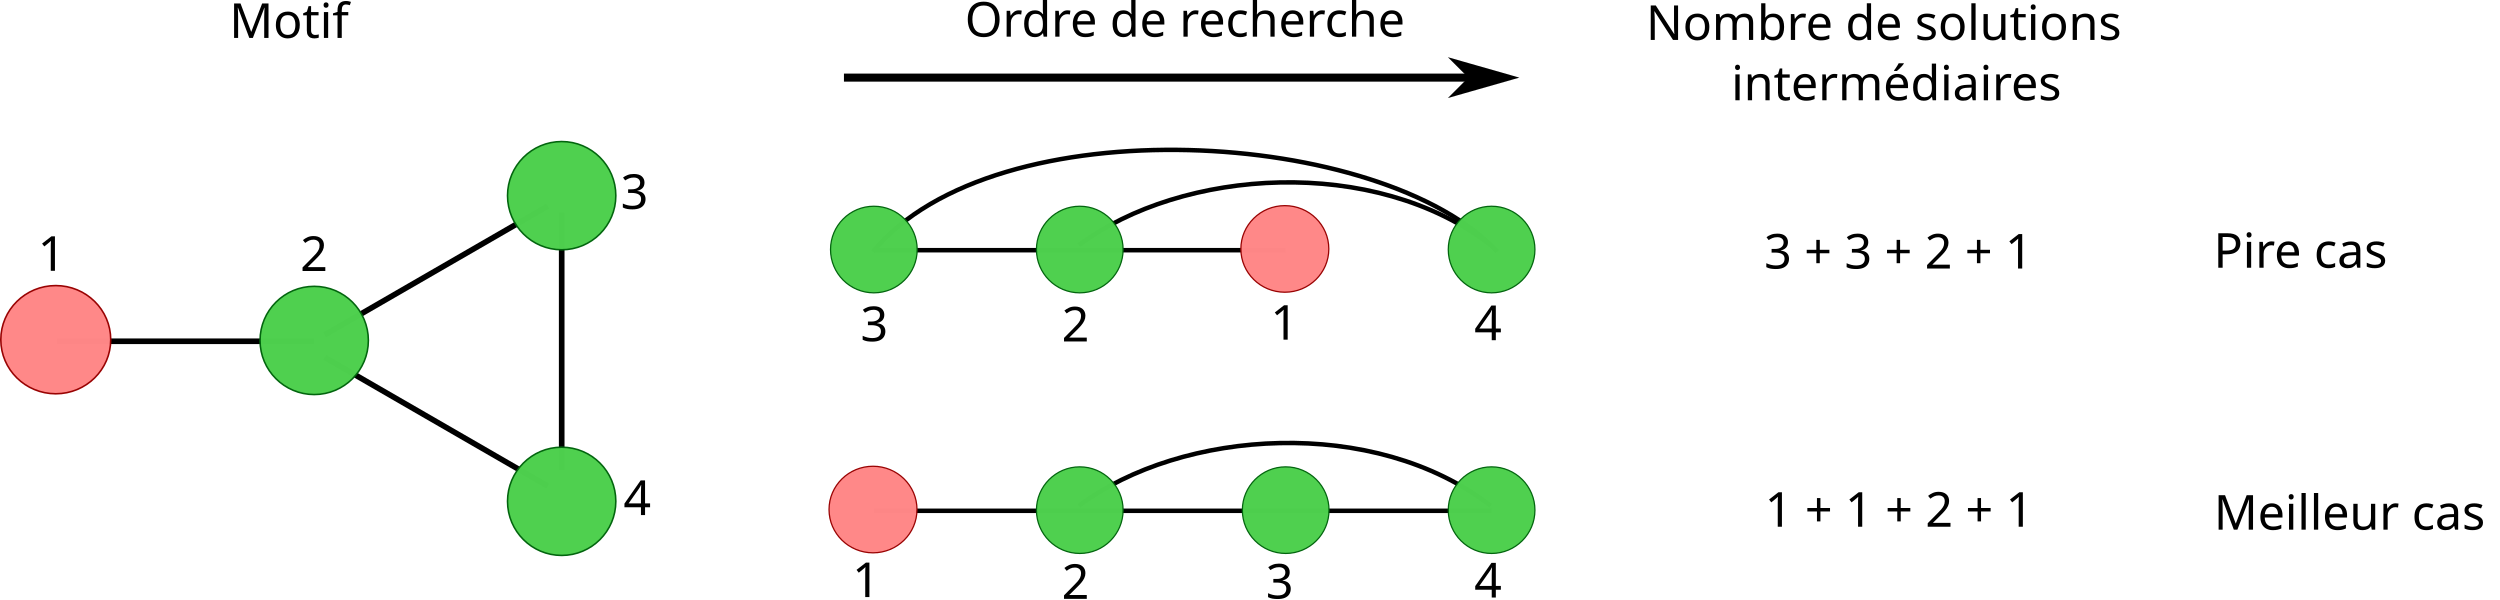
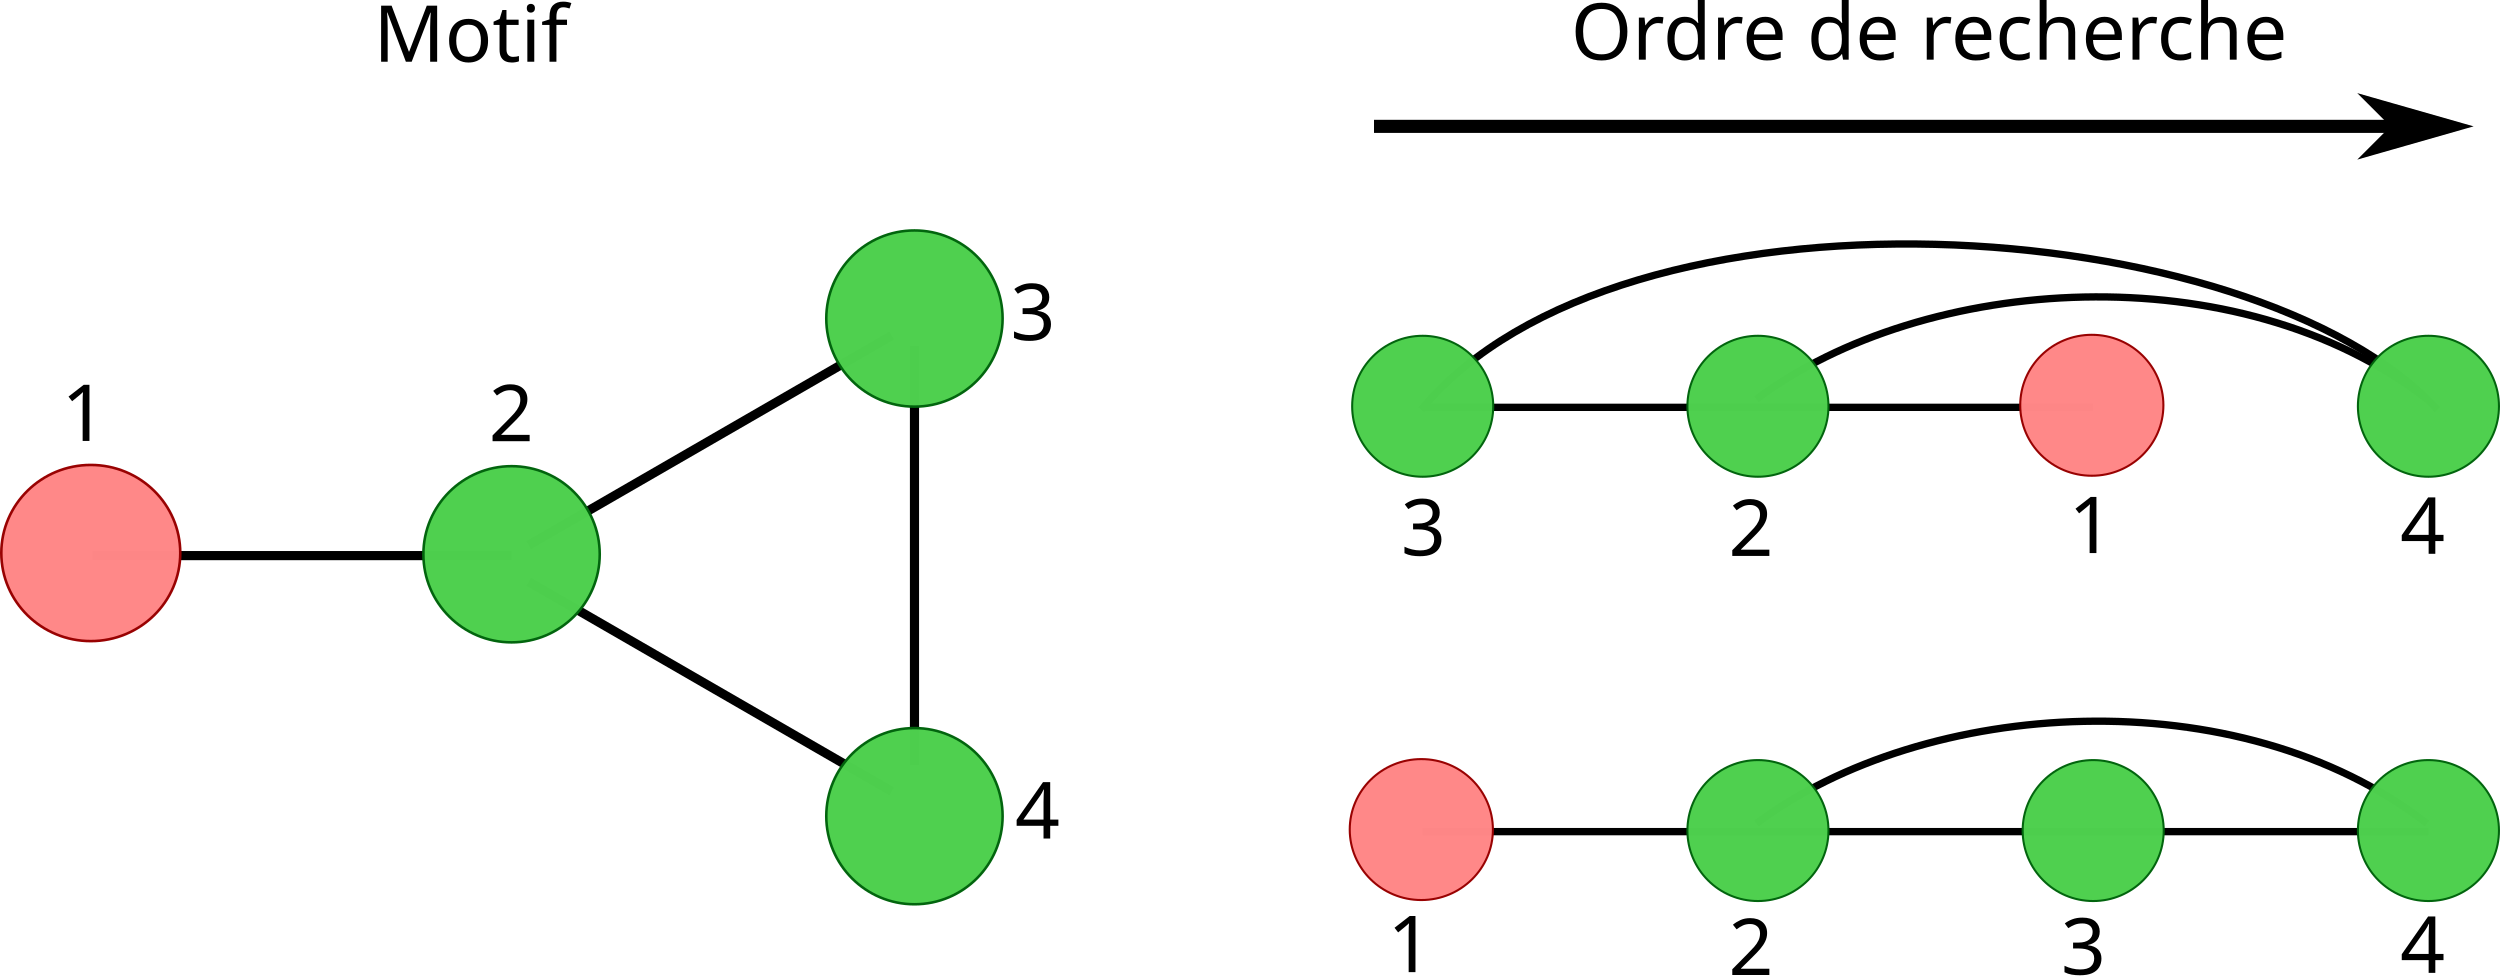
- <svg xmlns="http://www.w3.org/2000/svg" width="438.585mm" height="105.127mm" viewBox="0 0 1554.041 372.497" id="svg2" version="1.1">
+ <svg xmlns="http://www.w3.org/2000/svg" width="269.389mm" height="105.127mm" viewBox="0 0 954.529 372.497" id="svg2" version="1.1">
  <defs id="defs4">
    <marker orient="auto" refY="0" refX="0" id="Arrow1Mend" style="overflow:visible">
      <path id="path5281" d="M 0,0 5,-5 -12.5,0 5,5 0,0 Z" style="fill:#000000;fill-opacity:1;fill-rule:evenodd;stroke:#000000;stroke-width:1pt;stroke-opacity:1" transform="matrix(-0.4,0,0,-0.4,-4,0)" />
    </marker>
    <marker orient="auto" refY="0" refX="0" id="TriangleOutL" style="overflow:visible">
      <path id="path5258" d="m 5.77,0 -8.65,5 0,-10 8.65,5 z" style="fill:#000000;fill-opacity:1;fill-rule:evenodd;stroke:#000000;stroke-width:1pt;stroke-opacity:1" transform="scale(0.8,0.8)" />
    </marker>
    <marker orient="auto" refY="0" refX="0" id="marker5454" style="overflow:visible">
      <path id="path5456" style="fill:#000000;fill-opacity:1;fill-rule:evenodd;stroke:#000000;stroke-width:0.625;stroke-linejoin:round;stroke-opacity:1" d="M 8.719,4.034 -2.207,0.016 8.719,-4.002 c -1.745,2.372 -1.735,5.617 -6e-7,8.035 z" transform="scale(-0.6,-0.6)" />
    </marker>
    <marker orient="auto" refY="0" refX="0" id="Arrow2Mend" style="overflow:visible">
      <path id="path5143" style="fill:#000000;fill-opacity:1;fill-rule:evenodd;stroke:#000000;stroke-width:0.625;stroke-linejoin:round;stroke-opacity:1" d="M 8.719,4.034 -2.207,0.016 8.719,-4.002 c -1.745,2.372 -1.735,5.617 -6e-7,8.035 z" transform="scale(-0.6,-0.6)" />
    </marker>
  </defs>
-   <g id="layer1" transform="translate(-85.39086,465.8826)">
+   <g id="layer1" transform="translate(-85.39092,465.8826)">
    <path style="fill:none;fill-rule:evenodd;stroke:#000000;stroke-width:3.5;stroke-linecap:butt;stroke-linejoin:miter;stroke-miterlimit:4;stroke-dasharray:none;stroke-opacity:1" d="m 287.27,-257.747 138.564,-80" id="path5119" />
    <path id="path5121" d="m 287.27,-243.747 138.564,80" style="fill:none;fill-rule:evenodd;stroke:#000000;stroke-width:3.5;stroke-linecap:butt;stroke-linejoin:miter;stroke-miterlimit:4;stroke-dasharray:none;stroke-opacity:1" />
    <path style="fill:none;fill-rule:evenodd;stroke:#000000;stroke-width:3.5;stroke-linecap:butt;stroke-linejoin:miter;stroke-miterlimit:4;stroke-dasharray:none;stroke-opacity:1" d="m 120.694,-253.747 160,0" id="path5720" />
    <ellipse style="opacity:0.99;fill:#4ed04e;fill-opacity:1;stroke:#00640c;stroke-width:0.99;stroke-linejoin:round;stroke-miterlimit:4;stroke-dasharray:none;stroke-opacity:1" id="ellipse5722" cx="-280.71" cy="254.258" transform="scale(-1,-1)" rx="33.663" ry="33.636" />
    <path id="path5714" d="m 434.552,-173.747 0,-160" style="fill:none;fill-rule:evenodd;stroke:#000000;stroke-width:3.5;stroke-linecap:butt;stroke-linejoin:miter;stroke-miterlimit:4;stroke-dasharray:none;stroke-opacity:1" />
    <ellipse ry="33.636" rx="33.663" transform="scale(1,-1)" cy="154.258" cx="434.536" id="ellipse5716" style="opacity:0.99;fill:#4ed04e;fill-opacity:1;stroke:#00640c;stroke-width:0.99;stroke-linejoin:round;stroke-miterlimit:4;stroke-dasharray:none;stroke-opacity:1" />
    <ellipse ry="33.632" rx="34.164" transform="scale(1,-1)" style="opacity:0.99;fill:#ff8787;fill-opacity:1;stroke:#980000;stroke-width:0.998;stroke-linejoin:round;stroke-miterlimit:4;stroke-dasharray:none;stroke-opacity:1" id="ellipse5718" cx="120.054" cy="254.731" />
    <ellipse style="opacity:0.99;fill:#4ed04e;fill-opacity:1;stroke:#00640c;stroke-width:0.99;stroke-linejoin:round;stroke-miterlimit:4;stroke-dasharray:none;stroke-opacity:1" id="ellipse5117" cx="434.536" cy="344.258" transform="scale(1,-1)" rx="33.663" ry="33.636" />
    <g id="g5226" transform="translate(0,42)">
      <path id="path5139" d="m 756.581,-190.357 128,0" style="fill:none;fill-rule:evenodd;stroke:#000000;stroke-width:2.8;stroke-linecap:butt;stroke-linejoin:miter;stroke-miterlimit:4;stroke-dasharray:none;stroke-opacity:1" />
      <path style="fill:none;fill-rule:evenodd;stroke:#000000;stroke-width:2.8;stroke-linecap:butt;stroke-linejoin:miter;stroke-miterlimit:4;stroke-dasharray:none;stroke-opacity:1" d="m 884.581,-190.357 128,0" id="path5144" />
      <path id="path5148" d="m 756.026,-193.469 c 64,-48 184,-56 256,0" style="fill:none;fill-rule:evenodd;stroke:#000000;stroke-width:2.8;stroke-linecap:butt;stroke-linejoin:miter;stroke-miterlimit:4;stroke-dasharray:none;stroke-opacity:1" />
      <path style="fill:none;fill-rule:evenodd;stroke:#000000;stroke-width:2.8;stroke-linecap:butt;stroke-linejoin:miter;stroke-miterlimit:4;stroke-dasharray:none;stroke-opacity:1" d="m 628.581,-190.357 128,0" id="path5127" />
      <ellipse style="opacity:0.99;fill:#4ed04e;fill-opacity:1;stroke:#00640c;stroke-width:0.792;stroke-linejoin:round;stroke-miterlimit:4;stroke-dasharray:none;stroke-opacity:1" id="ellipse5129" cx="-756.594" cy="190.766" transform="scale(-1,-1)" rx="26.93" ry="26.909" />
      <ellipse ry="26.906" rx="27.331" transform="scale(1,-1)" style="opacity:0.99;fill:#ff8787;fill-opacity:1;stroke:#980000;stroke-width:0.798;stroke-linejoin:round;stroke-miterlimit:4;stroke-dasharray:none;stroke-opacity:1" id="ellipse5135" cx="628.069" cy="191.144" />
      <ellipse ry="26.909" rx="26.93" transform="scale(-1,-1)" cy="190.766" cx="-884.594" id="ellipse5141" style="opacity:0.99;fill:#4ed04e;fill-opacity:1;stroke:#00640c;stroke-width:0.792;stroke-linejoin:round;stroke-miterlimit:4;stroke-dasharray:none;stroke-opacity:1" />
      <ellipse style="opacity:0.99;fill:#4ed04e;fill-opacity:1;stroke:#00640c;stroke-width:0.792;stroke-linejoin:round;stroke-miterlimit:4;stroke-dasharray:none;stroke-opacity:1" id="ellipse5146" cx="-1012.594" cy="190.766" transform="scale(-1,-1)" rx="26.93" ry="26.909" />
    </g>
    <g id="g5200" transform="translate(0,-24)">
      <path style="fill:none;fill-rule:evenodd;stroke:#000000;stroke-width:2.8;stroke-linecap:butt;stroke-linejoin:miter;stroke-miterlimit:4;stroke-dasharray:none;stroke-opacity:1" d="m 756.026,-289.469 c 64,-48 184,-56 256,0" id="path5154" />
      <path id="path5166" d="m 628.026,-285.469 c 76,-92 317.865,-76.33 388,0" style="fill:none;fill-rule:evenodd;stroke:#000000;stroke-width:2.8;stroke-linecap:butt;stroke-linejoin:miter;stroke-miterlimit:4;stroke-dasharray:none;stroke-opacity:1" />
      <path style="fill:none;fill-rule:evenodd;stroke:#000000;stroke-width:2.8;stroke-linecap:butt;stroke-linejoin:miter;stroke-miterlimit:4;stroke-dasharray:none;stroke-opacity:1" d="m 756.581,-286.357 128,0" id="path5150" />
      <path id="path5156" d="m 628.581,-286.357 128,0" style="fill:none;fill-rule:evenodd;stroke:#000000;stroke-width:2.8;stroke-linecap:butt;stroke-linejoin:miter;stroke-miterlimit:4;stroke-dasharray:none;stroke-opacity:1" />
      <ellipse ry="26.909" rx="26.93" transform="scale(-1,-1)" cy="286.766" cx="-756.594" id="ellipse5158" style="opacity:0.99;fill:#4ed04e;fill-opacity:1;stroke:#00640c;stroke-width:0.792;stroke-linejoin:round;stroke-miterlimit:4;stroke-dasharray:none;stroke-opacity:1" />
      <ellipse cy="287.144" cx="884.069" id="ellipse5160" style="opacity:0.99;fill:#ff8787;fill-opacity:1;stroke:#980000;stroke-width:0.798;stroke-linejoin:round;stroke-miterlimit:4;stroke-dasharray:none;stroke-opacity:1" transform="scale(1,-1)" rx="27.331" ry="26.906" />
      <ellipse style="opacity:0.99;fill:#4ed04e;fill-opacity:1;stroke:#00640c;stroke-width:0.792;stroke-linejoin:round;stroke-miterlimit:4;stroke-dasharray:none;stroke-opacity:1" id="ellipse5162" cx="-628.594" cy="286.766" transform="scale(-1,-1)" rx="26.93" ry="26.909" />
      <ellipse ry="26.909" rx="26.93" transform="scale(-1,-1)" cy="286.766" cx="-1012.594" id="ellipse5164" style="opacity:0.99;fill:#4ed04e;fill-opacity:1;stroke:#00640c;stroke-width:0.792;stroke-linejoin:round;stroke-miterlimit:4;stroke-dasharray:none;stroke-opacity:1" />
    </g>
    <text xml:space="preserve" style="font-style:normal;font-variant:normal;font-weight:normal;font-stretch:normal;font-size:30px;line-height:125%;font-family:Sans;-inkscape-font-specification:'Sans, Normal';text-align:justify;letter-spacing:0px;word-spacing:0px;writing-mode:lr-tb;text-anchor:start;fill:#000000;fill-opacity:1;stroke:none;stroke-width:1px;stroke-linecap:butt;stroke-linejoin:miter;stroke-opacity:1" x="108.888" y="-297.536" id="text5168">
      <tspan id="tspan5170" x="108.888" y="-297.536">1</tspan>
    </text>
    <text xml:space="preserve" style="font-style:normal;font-variant:normal;font-weight:normal;font-stretch:normal;font-size:30px;line-height:125%;font-family:Sans;-inkscape-font-specification:'Sans, Normal';text-align:justify;letter-spacing:0px;word-spacing:0px;writing-mode:lr-tb;text-anchor:start;fill:#000000;fill-opacity:1;stroke:none;stroke-width:1px;stroke-linecap:butt;stroke-linejoin:miter;stroke-opacity:1" x="272.02" y="-297.435" id="text5172">
      <tspan id="tspan5174" x="272.02" y="-297.435">2</tspan>
    </text>
    <text xml:space="preserve" style="font-style:normal;font-variant:normal;font-weight:normal;font-stretch:normal;font-size:30px;line-height:125%;font-family:Sans;-inkscape-font-specification:'Sans, Normal';text-align:justify;letter-spacing:0px;word-spacing:0px;writing-mode:lr-tb;text-anchor:start;fill:#000000;fill-opacity:1;stroke:none;stroke-width:1px;stroke-linecap:butt;stroke-linejoin:miter;stroke-opacity:1" x="471.213" y="-336.019" id="text5176">
      <tspan id="tspan5178" x="471.213" y="-336.019">3</tspan>
    </text>
    <text xml:space="preserve" style="font-style:normal;font-variant:normal;font-weight:normal;font-stretch:normal;font-size:30px;line-height:125%;font-family:Sans;-inkscape-font-specification:'Sans, Normal';text-align:justify;letter-spacing:0px;word-spacing:0px;writing-mode:lr-tb;text-anchor:start;fill:#000000;fill-opacity:1;stroke:none;stroke-width:1px;stroke-linecap:butt;stroke-linejoin:miter;stroke-opacity:1" x="472.929" y="-145.719" id="text5180">
      <tspan id="tspan5182" x="472.929" y="-145.719">4</tspan>
    </text>
    <text id="text5184" y="-254.724" x="875.173" style="font-style:normal;font-variant:normal;font-weight:normal;font-stretch:normal;font-size:30px;line-height:125%;font-family:Sans;-inkscape-font-specification:'Sans, Normal';text-align:justify;letter-spacing:0px;word-spacing:0px;writing-mode:lr-tb;text-anchor:start;fill:#000000;fill-opacity:1;stroke:none;stroke-width:1px;stroke-linecap:butt;stroke-linejoin:miter;stroke-opacity:1" xml:space="preserve">
      <tspan y="-254.724" x="875.173" id="tspan5186">1</tspan>
    </text>
    <text id="text5188" y="-253.612" x="745.36" style="font-style:normal;font-variant:normal;font-weight:normal;font-stretch:normal;font-size:30px;line-height:125%;font-family:Sans;-inkscape-font-specification:'Sans, Normal';text-align:justify;letter-spacing:0px;word-spacing:0px;writing-mode:lr-tb;text-anchor:start;fill:#000000;fill-opacity:1;stroke:none;stroke-width:1px;stroke-linecap:butt;stroke-linejoin:miter;stroke-opacity:1" xml:space="preserve">
      <tspan y="-253.612" x="745.36" id="tspan5190">2</tspan>
    </text>
    <text id="text5192" y="-253.81" x="620.294" style="font-style:normal;font-variant:normal;font-weight:normal;font-stretch:normal;font-size:30px;line-height:125%;font-family:Sans;-inkscape-font-specification:'Sans, Normal';text-align:justify;letter-spacing:0px;word-spacing:0px;writing-mode:lr-tb;text-anchor:start;fill:#000000;fill-opacity:1;stroke:none;stroke-width:1px;stroke-linecap:butt;stroke-linejoin:miter;stroke-opacity:1" xml:space="preserve">
      <tspan y="-253.81" x="620.294" id="tspan5194">3</tspan>
    </text>
    <text id="text5196" y="-254.43" x="1001.787" style="font-style:normal;font-variant:normal;font-weight:normal;font-stretch:normal;font-size:30px;line-height:125%;font-family:Sans;-inkscape-font-specification:'Sans, Normal';text-align:justify;letter-spacing:0px;word-spacing:0px;writing-mode:lr-tb;text-anchor:start;fill:#000000;fill-opacity:1;stroke:none;stroke-width:1px;stroke-linecap:butt;stroke-linejoin:miter;stroke-opacity:1" xml:space="preserve">
      <tspan y="-254.43" x="1001.787" id="tspan5198">4</tspan>
    </text>
    <text xml:space="preserve" style="font-style:normal;font-variant:normal;font-weight:normal;font-stretch:normal;font-size:30px;line-height:125%;font-family:Sans;-inkscape-font-specification:'Sans, Normal';text-align:justify;letter-spacing:0px;word-spacing:0px;writing-mode:lr-tb;text-anchor:start;fill:#000000;fill-opacity:1;stroke:none;stroke-width:1px;stroke-linecap:butt;stroke-linejoin:miter;stroke-opacity:1" x="615.173" y="-94.724" id="text5210">
      <tspan id="tspan5212" x="615.173" y="-94.724">1</tspan>
    </text>
    <text xml:space="preserve" style="font-style:normal;font-variant:normal;font-weight:normal;font-stretch:normal;font-size:30px;line-height:125%;font-family:Sans;-inkscape-font-specification:'Sans, Normal';text-align:justify;letter-spacing:0px;word-spacing:0px;writing-mode:lr-tb;text-anchor:start;fill:#000000;fill-opacity:1;stroke:none;stroke-width:1px;stroke-linecap:butt;stroke-linejoin:miter;stroke-opacity:1" x="745.36" y="-93.612" id="text5214">
      <tspan id="tspan5216" x="745.36" y="-93.612">2</tspan>
    </text>
    <text xml:space="preserve" style="font-style:normal;font-variant:normal;font-weight:normal;font-stretch:normal;font-size:30px;line-height:125%;font-family:Sans;-inkscape-font-specification:'Sans, Normal';text-align:justify;letter-spacing:0px;word-spacing:0px;writing-mode:lr-tb;text-anchor:start;fill:#000000;fill-opacity:1;stroke:none;stroke-width:1px;stroke-linecap:butt;stroke-linejoin:miter;stroke-opacity:1" x="872.294" y="-93.81" id="text5218">
      <tspan id="tspan5220" x="872.294" y="-93.81">3</tspan>
    </text>
    <text xml:space="preserve" style="font-style:normal;font-variant:normal;font-weight:normal;font-stretch:normal;font-size:30px;line-height:125%;font-family:Sans;-inkscape-font-specification:'Sans, Normal';text-align:justify;letter-spacing:0px;word-spacing:0px;writing-mode:lr-tb;text-anchor:start;fill:#000000;fill-opacity:1;stroke:none;stroke-width:1px;stroke-linecap:butt;stroke-linejoin:miter;stroke-opacity:1" x="1001.787" y="-94.43" id="text5222">
      <tspan id="tspan5224" x="1001.787" y="-94.43">4</tspan>
    </text>
    <text xml:space="preserve" style="font-style:normal;font-variant:normal;font-weight:normal;font-stretch:normal;font-size:30px;line-height:125%;font-family:Sans;-inkscape-font-specification:'Sans, Normal';text-align:justify;letter-spacing:0px;word-spacing:0px;writing-mode:lr-tb;text-anchor:start;fill:#000000;fill-opacity:1;stroke:none;stroke-width:1px;stroke-linecap:butt;stroke-linejoin:miter;stroke-opacity:1" x="228" y="-442.303" id="text5236">
      <tspan id="tspan5238" x="228" y="-442.303">Motif</tspan>
    </text>
    <text xml:space="preserve" style="font-style:normal;font-variant:normal;font-weight:normal;font-stretch:normal;font-size:30px;line-height:125%;font-family:Sans;-inkscape-font-specification:'Sans, Normal';text-align:justify;letter-spacing:0px;word-spacing:0px;writing-mode:lr-tb;text-anchor:start;fill:#000000;fill-opacity:1;stroke:none;stroke-width:1px;stroke-linecap:butt;stroke-linejoin:miter;stroke-opacity:1" x="685.152" y="-443.09" id="text5240">
      <tspan id="tspan5242" x="685.152" y="-443.09">Ordre de recherche</tspan>
    </text>
-     <text xml:space="preserve" style="font-style:normal;font-variant:normal;font-weight:normal;font-stretch:normal;font-size:30px;line-height:125%;font-family:Sans;-inkscape-font-specification:'Sans, Normal';text-align:justify;letter-spacing:0px;word-spacing:0px;writing-mode:lr-tb;text-anchor:start;fill:#000000;fill-opacity:1;stroke:none;stroke-width:1px;stroke-linecap:butt;stroke-linejoin:miter;stroke-opacity:1" x="1283.695" y="-441.069" id="text5244">
-       <tspan id="tspan5246" x="1283.695" y="-441.069" style="font-style:normal;font-variant:normal;font-weight:normal;font-stretch:normal;font-size:30px;line-height:125%;font-family:Sans;-inkscape-font-specification:'Sans, Normal';text-align:center;writing-mode:lr-tb;text-anchor:middle">Nombre de solutions</tspan>
-       <tspan x="1283.695" y="-403.569" id="tspan5248" style="font-style:normal;font-variant:normal;font-weight:normal;font-stretch:normal;font-size:30px;line-height:125%;font-family:Sans;-inkscape-font-specification:'Sans, Normal';text-align:center;writing-mode:lr-tb;text-anchor:middle">intermédiaires</tspan>
-     </text>
-     <text xml:space="preserve" style="font-style:normal;font-variant:normal;font-weight:normal;font-stretch:normal;font-size:30px;line-height:125%;font-family:Sans;-inkscape-font-specification:'Sans, Normal';text-align:justify;letter-spacing:0px;word-spacing:0px;writing-mode:lr-tb;text-anchor:start;fill:#000000;fill-opacity:1;stroke:none;stroke-width:1px;stroke-linecap:butt;stroke-linejoin:miter;stroke-opacity:1" x="1182.015" y="-298.942" id="text5250">
-       <tspan id="tspan5252" x="1182.015" y="-298.942">3 + 3 + 2 + 1</tspan>
-     </text>
-     <text xml:space="preserve" style="font-style:normal;font-variant:normal;font-weight:normal;font-stretch:normal;font-size:30px;line-height:125%;font-family:Sans;-inkscape-font-specification:'Sans, Normal';text-align:justify;letter-spacing:0px;word-spacing:0px;writing-mode:lr-tb;text-anchor:start;fill:#000000;fill-opacity:1;stroke:none;stroke-width:1px;stroke-linecap:butt;stroke-linejoin:miter;stroke-opacity:1" x="1182.411" y="-138.445" id="text5254">
-       <tspan id="tspan5256" x="1182.411" y="-138.445">1 + 1 + 2 + 1</tspan>
-     </text>
-     <text xml:space="preserve" style="font-style:normal;font-variant:normal;font-weight:normal;font-stretch:normal;font-size:30px;line-height:125%;font-family:Sans;-inkscape-font-specification:'Sans, Normal';text-align:justify;letter-spacing:0px;word-spacing:0px;writing-mode:lr-tb;text-anchor:start;fill:#000000;fill-opacity:1;stroke:none;stroke-width:1px;stroke-linecap:butt;stroke-linejoin:miter;stroke-opacity:1" x="1461.411" y="-299.455" id="text5258">
-       <tspan id="tspan5260" x="1461.411" y="-299.455">Pire cas</tspan>
-     </text>
-     <text xml:space="preserve" style="font-style:normal;font-variant:normal;font-weight:normal;font-stretch:normal;font-size:30px;line-height:125%;font-family:Sans;-inkscape-font-specification:'Sans, Normal';text-align:justify;letter-spacing:0px;word-spacing:0px;writing-mode:lr-tb;text-anchor:start;fill:#000000;fill-opacity:1;stroke:none;stroke-width:1px;stroke-linecap:butt;stroke-linejoin:miter;stroke-opacity:1" x="1461.614" y="-136.628" id="text5262">
-       <tspan id="tspan5264" x="1461.614" y="-136.628">Meilleur cas</tspan>
-     </text>
    <path style="fill:none;fill-rule:evenodd;stroke:#000000;stroke-width:5;stroke-linecap:butt;stroke-linejoin:miter;stroke-miterlimit:4;stroke-dasharray:none;stroke-opacity:1;marker-end:url(#Arrow1Mend)" d="m 610,-417.638 410,0" id="path5266" />
  </g>
</svg>
